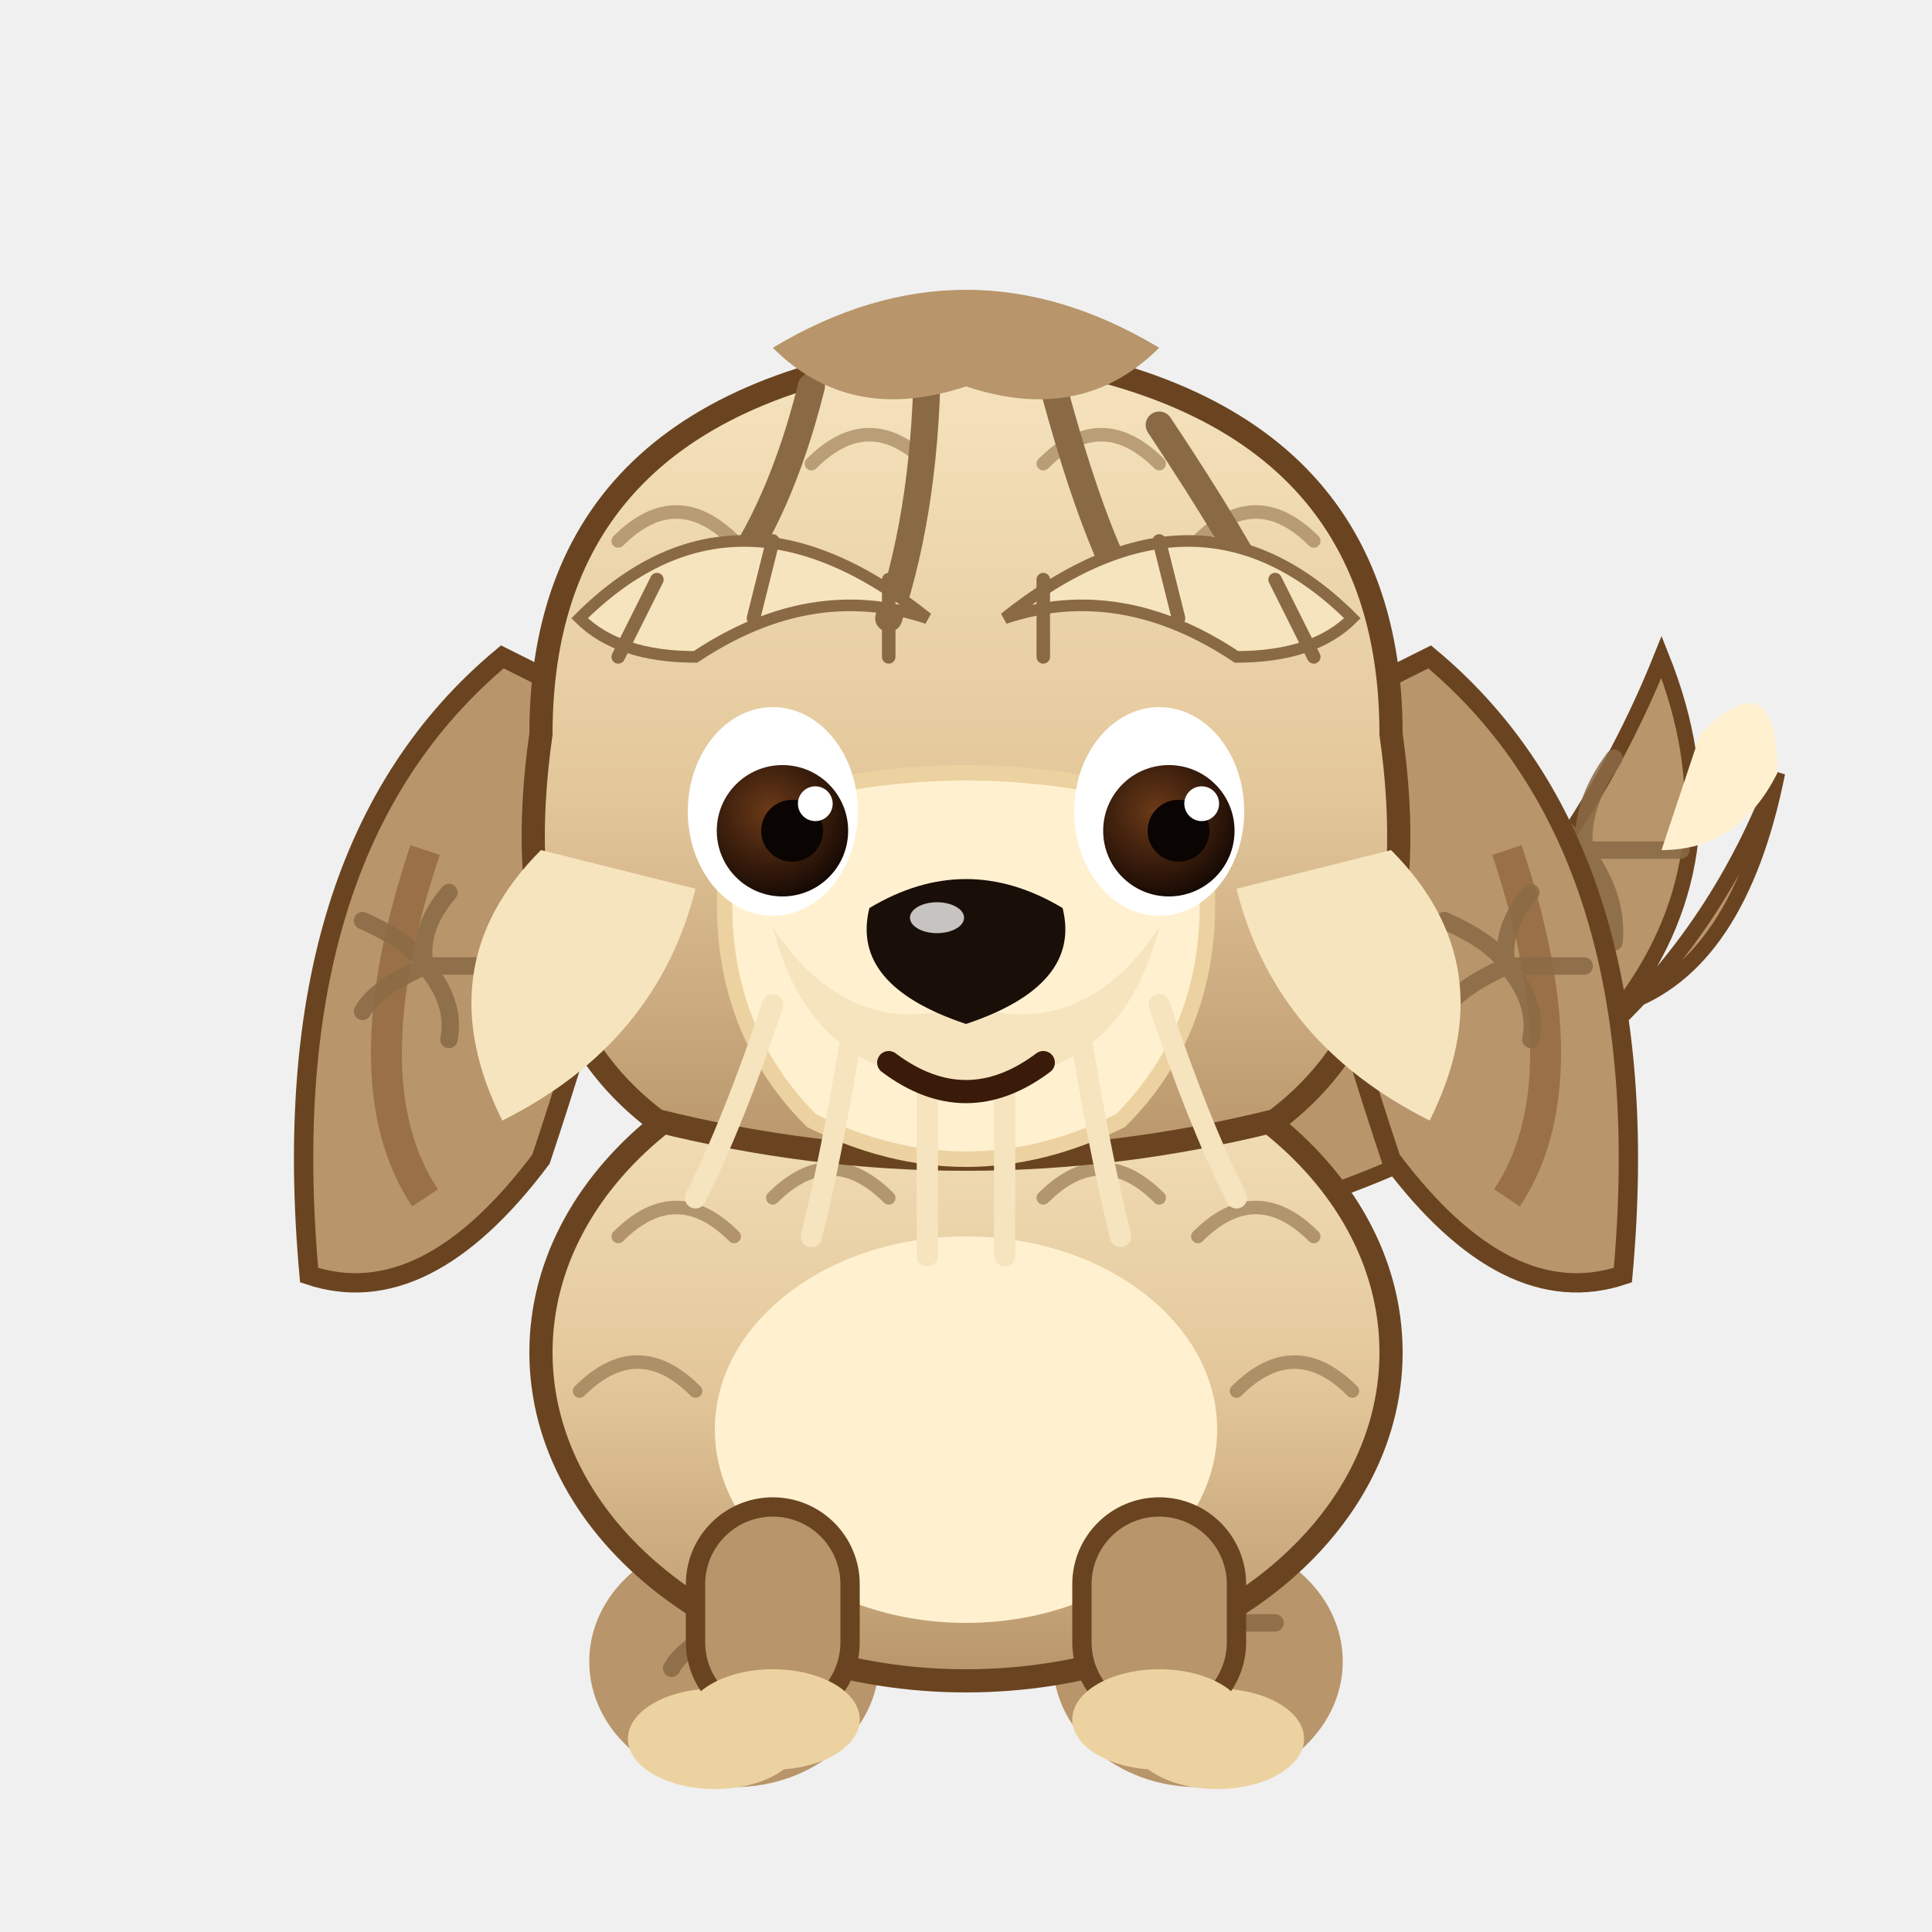
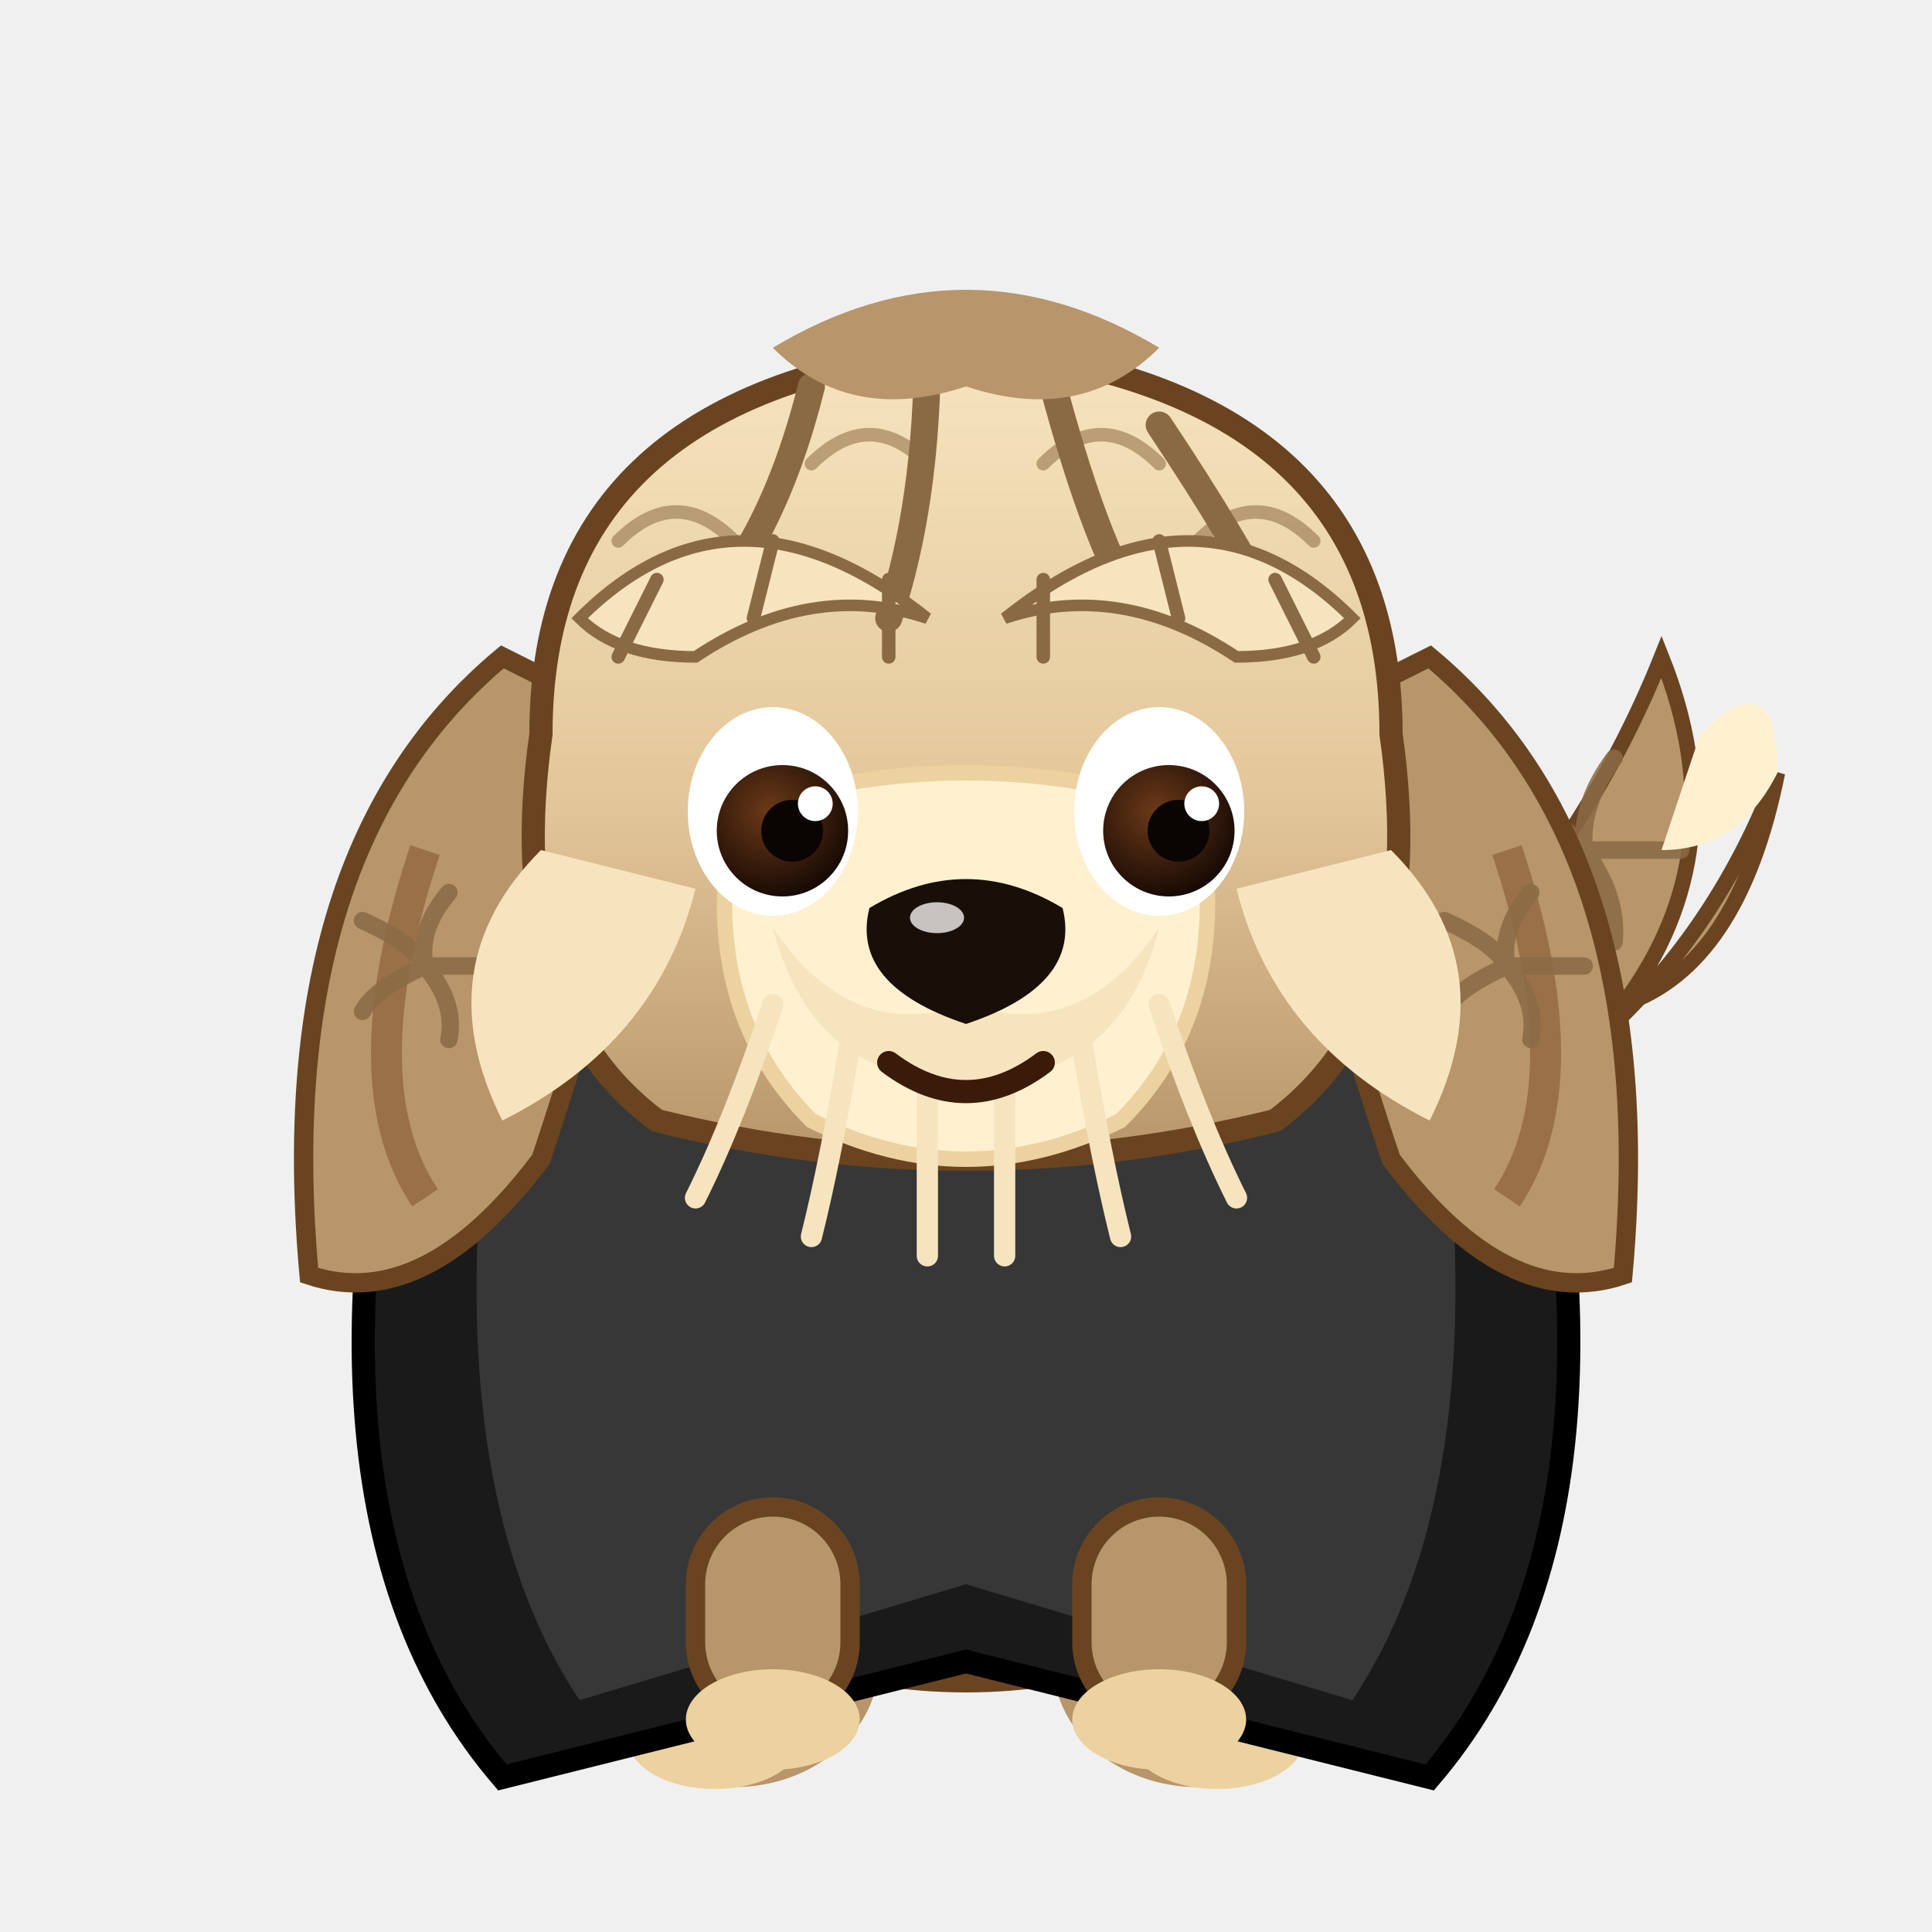
<svg viewBox="0 0 100 100" width="300" height="300" class=" bob" style="overflow:visible">
  <defs>
    <radialGradient id="eye-bat" cx="40%" cy="35%" r="75%">
      <stop offset="0%" stop-color="#6b3a18" />
      <stop offset="70%" stop-color="#2a1408" />
      <stop offset="100%" stop-color="#0a0402" />
    </radialGradient>
    <linearGradient id="cape-bat" x1="0" y1="0" x2="0" y2="1">
      <stop offset="0%" stop-color="#1a1024" />
      <stop offset="100%" stop-color="#3a1830" />
    </linearGradient>
    <linearGradient id="fur-bat" x1="0" y1="0" x2="0" y2="1">
      <stop offset="0%" stop-color="#f6e4bf" />
      <stop offset="55%" stop-color="#e3c79a" />
      <stop offset="100%" stop-color="#b8956a" />
    </linearGradient>
  </defs>
  <g>
    <g transform="">
      <g class="wag" style="transform-origin:72px 64px">
        <g>
          <path d="M68 62 Q86 56 92 40 Q90 50 84 52 Q90 44 86 34 Q82 44 74 52 Q78 46 72 44 Q72 54 66 58 Z" fill="#b8956a" stroke="#6a4420" stroke-width="0.8" />
          <g stroke="#8a6a44" stroke-width="0.9" fill="none" stroke-linecap="round" opacity="0.85">
            <path d="M82 44 Q83.5 44 87 44" />
            <path d="M82 44 Q83.773 46.378 83.545 48.755" />
            <path d="M82 44 Q78.977 45.469 77.955 46.939" />
            <path d="M82 44 Q80.977 42.531 77.955 41.061" />
            <path d="M82 44 Q81.773 41.622 83.545 39.245" />
          </g>
          <path d="M88 38 Q92 34 92 40 Q90 44 86 44 Z" fill="#fff1d0" />
        </g>
      </g>
      <g>
        <ellipse cx="38" cy="86" rx="7.5" ry="6.5" fill="#b8956a" />
        <ellipse cx="62" cy="86" rx="7.5" ry="6.5" fill="#b8956a" />
        <g stroke="#8a6a44" stroke-width="0.9" fill="none" stroke-linecap="round" opacity="0.85">
          <path d="M38 84 Q39 84 42 84" />
          <path d="M38 84 Q39.618 85.902 39.236 87.804" />
          <path d="M38 84 Q35.382 85.176 34.764 86.351" />
          <path d="M38 84 Q37.382 82.824 34.764 81.649" />
          <path d="M38 84 Q37.618 82.098 39.236 80.196" />
        </g>
        <g stroke="#8a6a44" stroke-width="0.9" fill="none" stroke-linecap="round" opacity="0.85">
          <path d="M62 84 Q63 84 66 84" />
          <path d="M62 84 Q63.618 85.902 63.236 87.804" />
          <path d="M62 84 Q59.382 85.176 58.764 86.351" />
          <path d="M62 84 Q61.382 82.824 58.764 81.649" />
          <path d="M62 84 Q61.618 82.098 63.236 80.196" />
        </g>
        <ellipse cx="37" cy="90" rx="4.5" ry="2.6" fill="#ecd2a0" />
        <ellipse cx="63" cy="90" rx="4.5" ry="2.6" fill="#ecd2a0" />
      </g>
      <g>
        <ellipse cx="50" cy="70" rx="22" ry="17" fill="url(#fur-bat)" stroke="#6a4420" stroke-width="1.2" />
        <ellipse cx="50" cy="74" rx="13" ry="10" fill="#fff1d0" />
        <g stroke="#8a6a44" stroke-width="0.7" fill="none" opacity="0.6" stroke-linecap="round">
          <path d="M32 64 q3 -3 6 0" />
          <path d="M40 62 q3 -3 6 0" />
          <path d="M54 62 q3 -3 6 0" />
          <path d="M62 64 q3 -3 6 0" />
          <path d="M30 72 q3 -3 6 0" />
          <path d="M64 72 q3 -3 6 0" />
        </g>
+       </g>
+       <g>
+         <path d="M22 48 Q14 78 26 92 L50 86 L74 92 Q86 78 78 48 Q66 56 50 56 Q34 56 22 48 Z" fill="#1a1a1a" stroke="#000" stroke-width="1.2" />
+         <path d="M26 52 Q22 76 30 88 L50 82 L70 88 Q78 76 74 52 Q64 60 50 60 Q36 60 26 52 Z" fill="#3a3a3a" opacity="0.9" />
      </g>
      <g>
        <rect x="36" y="78" width="8" height="11" rx="4" fill="#b8956a" stroke="#6a4420" stroke-width="1" />
        <rect x="56" y="78" width="8" height="11" rx="4" fill="#b8956a" stroke="#6a4420" stroke-width="1" />
        <ellipse cx="40" cy="89" rx="4.5" ry="2.6" fill="#ecd2a0" />
        <ellipse cx="60" cy="89" rx="4.5" ry="2.6" fill="#ecd2a0" />
      </g>
      <g>
        <path d="M26 34 Q14 44 16 66 Q22 68 28 60 Q32 48 34 38 Z" fill="#b8956a" stroke="#6a4420" stroke-width="1" />
        <path d="M74 34 Q86 44 84 66 Q78 68 72 60 Q68 48 66 38 Z" fill="#b8956a" stroke="#6a4420" stroke-width="1" />
        <path d="M22 44 Q18 56 22 62" fill="none" stroke="#9a7048" stroke-width="1.6" />
        <path d="M78 44 Q82 56 78 62" fill="none" stroke="#9a7048" stroke-width="1.6" />
        <g stroke="#8a6a44" stroke-width="0.9" fill="none" stroke-linecap="round" opacity="0.85">
          <path d="M22 50 Q23 50 26 50" />
          <path d="M22 50 Q23.618 51.902 23.236 53.804" />
          <path d="M22 50 Q19.382 51.176 18.764 52.351" />
          <path d="M22 50 Q21.382 48.824 18.764 47.649" />
          <path d="M22 50 Q21.618 48.098 23.236 46.196" />
        </g>
        <g stroke="#8a6a44" stroke-width="0.9" fill="none" stroke-linecap="round" opacity="0.85">
          <path d="M78 50 Q79 50 82 50" />
          <path d="M78 50 Q79.618 51.902 79.236 53.804" />
          <path d="M78 50 Q75.382 51.176 74.764 52.351" />
          <path d="M78 50 Q77.382 48.824 74.764 47.649" />
          <path d="M78 50 Q77.618 48.098 79.236 46.196" />
        </g>
        <path d="M28 38 Q28 20 50 18 Q72 20 72 38 Q74 52 66 58 Q50 62 34 58 Q26 52 28 38 Z" fill="url(#fur-bat)" stroke="#6a4420" stroke-width="1.2" />
        <g stroke="#8a6a44" stroke-width="0.7" fill="none" opacity="0.55" stroke-linecap="round">
          <path d="M32 28 q3 -3 6 0" />
          <path d="M42 24 q3 -3 6 0" />
          <path d="M54 24 q3 -3 6 0" />
          <path d="M62 28 q3 -3 6 0" />
        </g>
        <path d="M28 44 Q22 50 26 58 Q34 54 36 46 Z" fill="#f6e4bf" />
        <path d="M72 44 Q78 50 74 58 Q66 54 64 46 Z" fill="#f6e4bf" />
        <g>
          <g stroke="#8a6a44" stroke-width="1.4" fill="none" stroke-linecap="round">
            <path d="M42 20 q-2 8 -6 12" />
            <path d="M48 18 q0 8 -2 14" />
            <path d="M54 18 q2 8 4 12" />
            <path d="M60 22 q4 6 6 10" />
          </g>
          <path d="M40 18 Q50 12 60 18 Q56 22 50 20 Q44 22 40 18 Z" fill="#b8956a" />
        </g>
        <g>
          <path d="M30 32 Q38 24 48 32 Q42 30 36 34 Q32 34 30 32 Z" fill="#f6e4bf" stroke="#8a6a44" stroke-width="0.6" />
          <path d="M70 32 Q62 24 52 32 Q58 30 64 34 Q68 34 70 32 Z" fill="#f6e4bf" stroke="#8a6a44" stroke-width="0.6" />
          <g stroke="#8a6a44" stroke-width="0.7" fill="none" stroke-linecap="round">
            <path d="M34 30 l-2 4" />
            <path d="M40 28 l-1 4" />
            <path d="M46 30 l0 4" />
            <path d="M66 30 l2 4" />
            <path d="M60 28 l1 4" />
            <path d="M54 30 l0 4" />
          </g>
        </g>
        <path d="M38 42 Q50 38 62 42 Q64 52 58 58 Q50 62 42 58 Q36 52 38 42 Z" fill="#fff1d0" stroke="#ecd2a0" stroke-width="0.8" />
        <g>
          <g stroke="#f6e4bf" stroke-width="1.1" fill="none" stroke-linecap="round">
            <path d="M40 52 q-2 6 -4 10" />
            <path d="M44 54 q-1 6 -2 10" />
            <path d="M48 55 q0 6 0 10" />
            <path d="M52 55 q0 6 0 10" />
            <path d="M56 54 q1 6 2 10" />
            <path d="M60 52 q2 6 4 10" />
          </g>
          <path d="M40 48 Q44 54 50 52 Q56 54 60 48 Q58 56 50 56 Q42 56 40 48 Z" fill="#f6e4bf" />
        </g>
        <g class="blink" style="transform-origin:50px 42px">
          <ellipse cx="40" cy="42" rx="4.4" ry="5.4" fill="#fff" />
          <ellipse cx="60" cy="42" rx="4.4" ry="5.4" fill="#fff" />
          <circle cx="40.5" cy="43" r="3.4" fill="url(#eye-bat)" />
          <circle cx="60.5" cy="43" r="3.4" fill="url(#eye-bat)" />
          <circle cx="41" cy="43" r="1.6" fill="#0a0402" />
          <circle cx="61" cy="43" r="1.6" fill="#0a0402" />
          <circle cx="42.2" cy="41.6" r="0.9" fill="#fff" />
          <circle cx="62.2" cy="41.6" r="0.9" fill="#fff" />
        </g>
        <g>
          <path d="M45 47 Q50 44 55 47 Q56 51 50 53 Q44 51 45 47 Z" fill="#1a0e08" />
          <ellipse cx="48.5" cy="47.5" rx="1.4" ry="0.8" fill="#fff" opacity="0.75" />
          <path d="M46 55 Q50 58 54 55" stroke="#3a1a08" stroke-width="1.2" fill="none" stroke-linecap="round" />
        </g>
      </g>
    </g>
  </g>
</svg>
